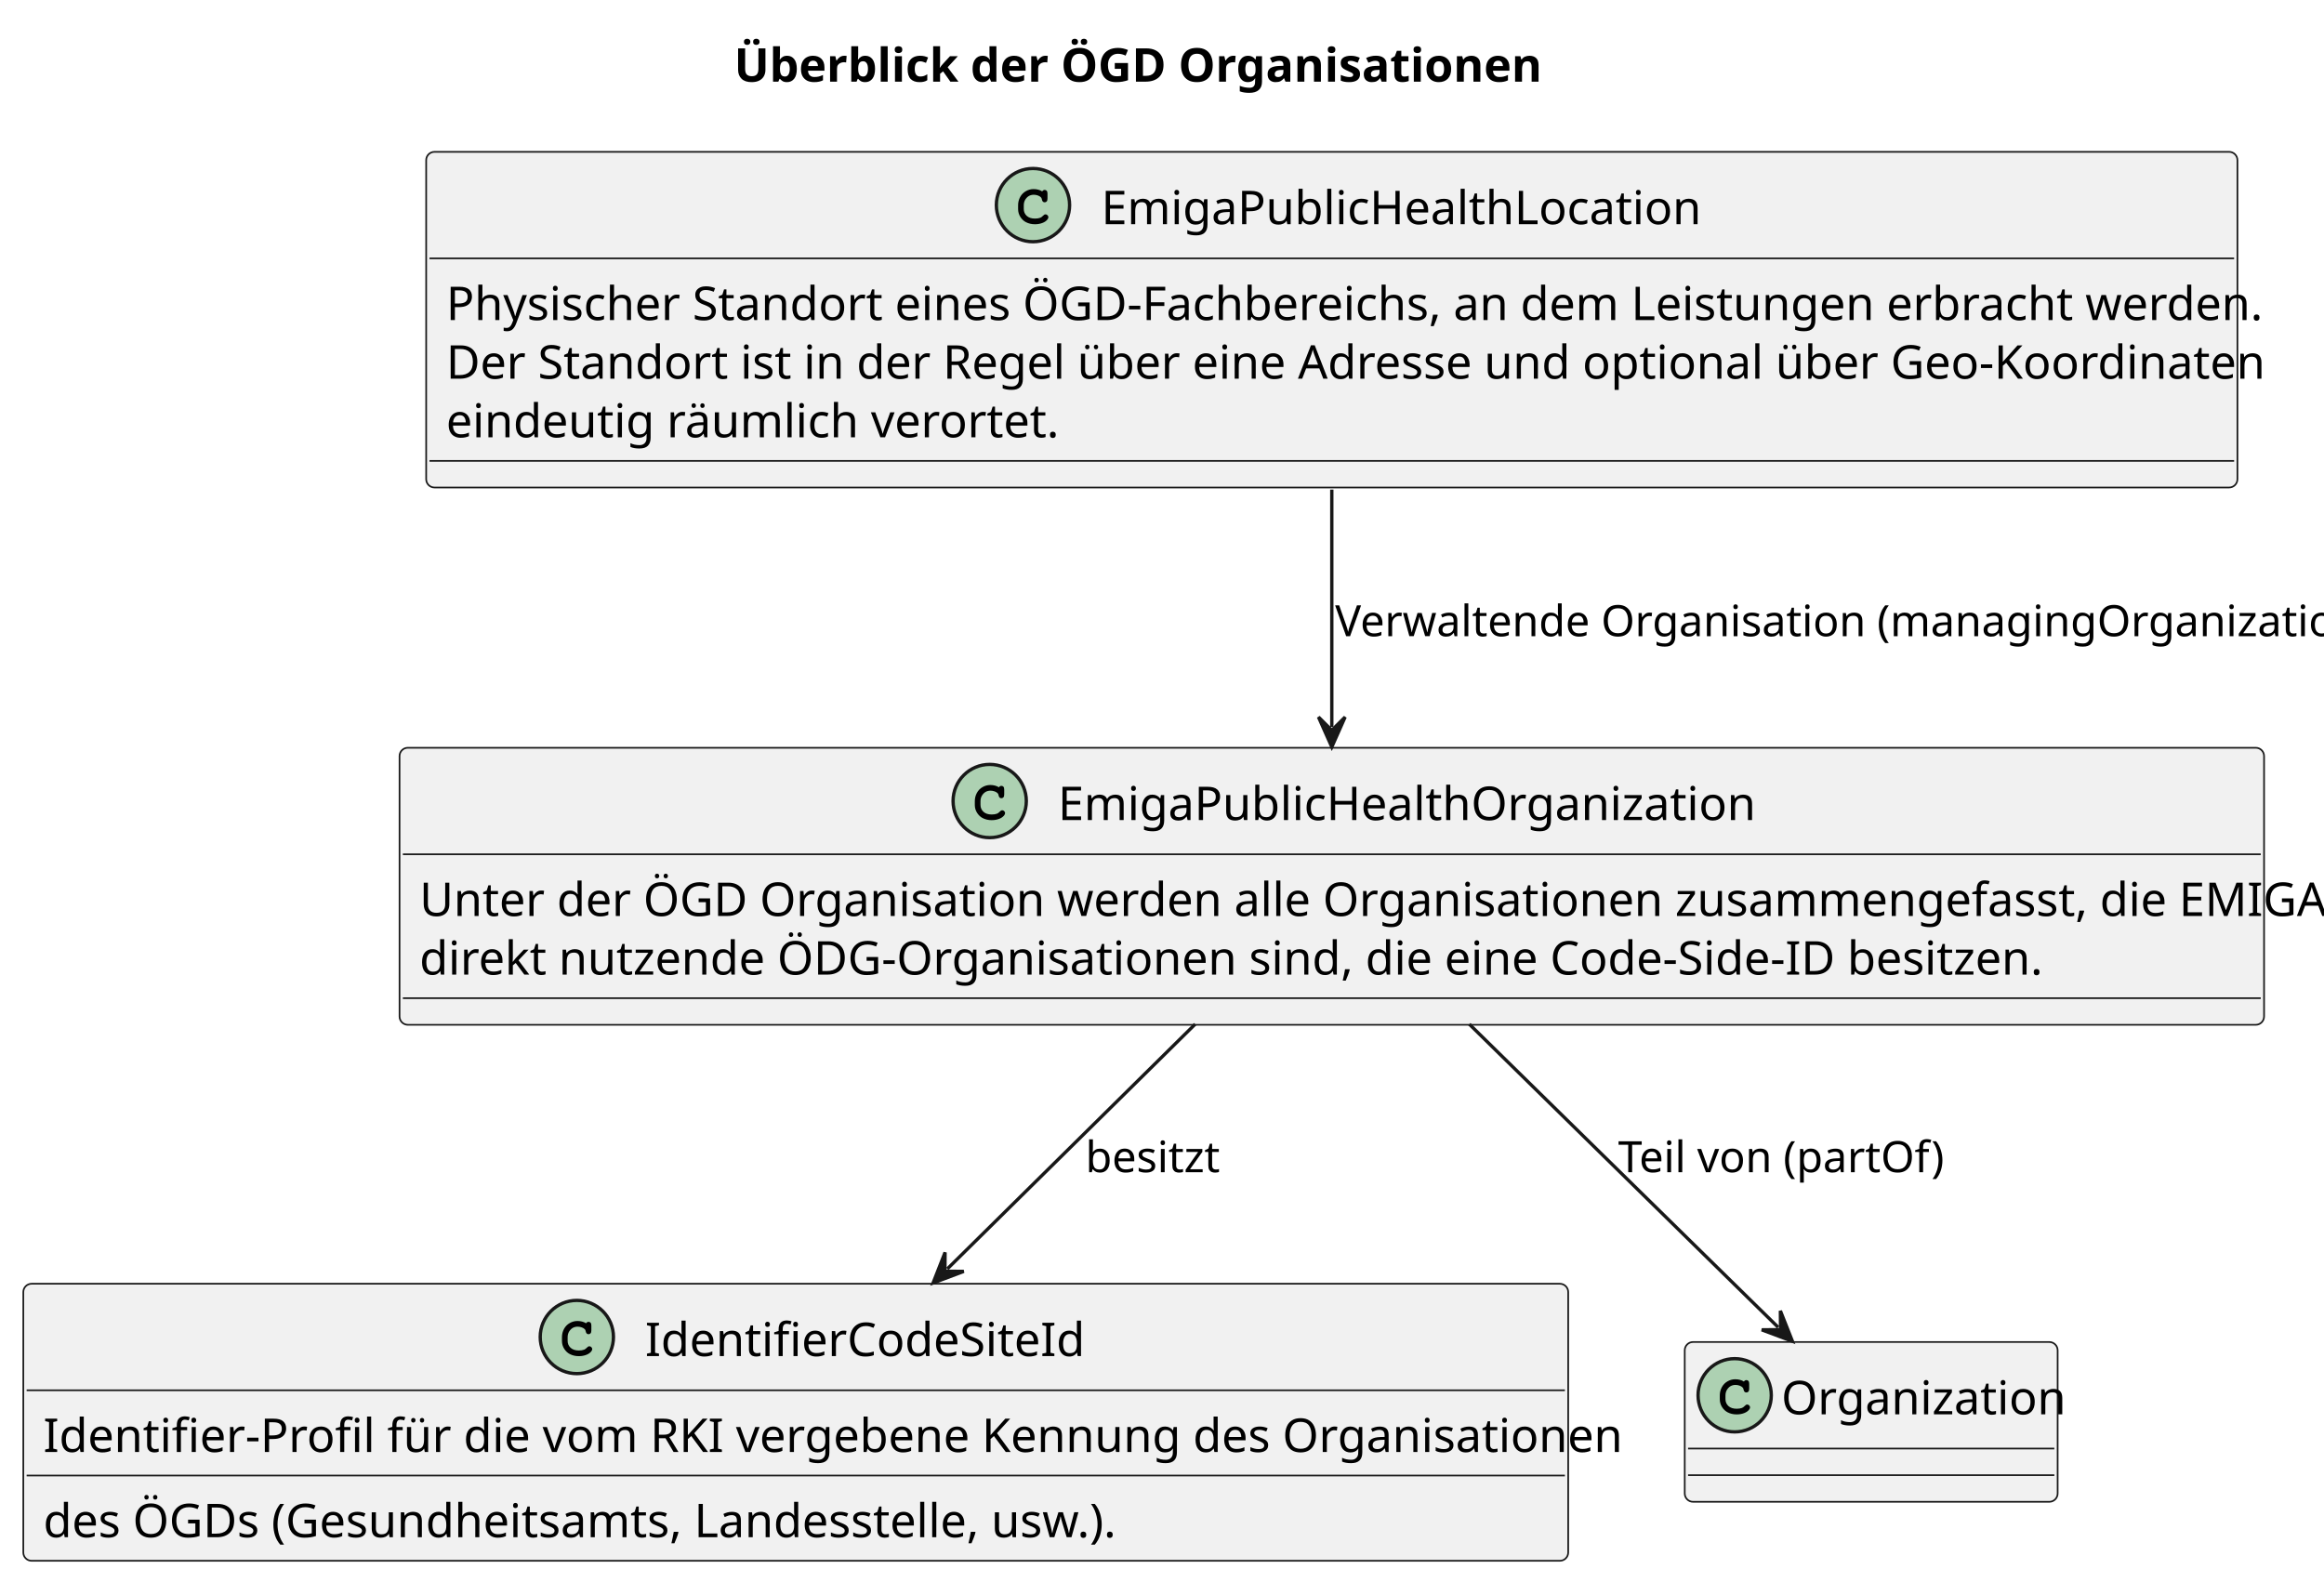
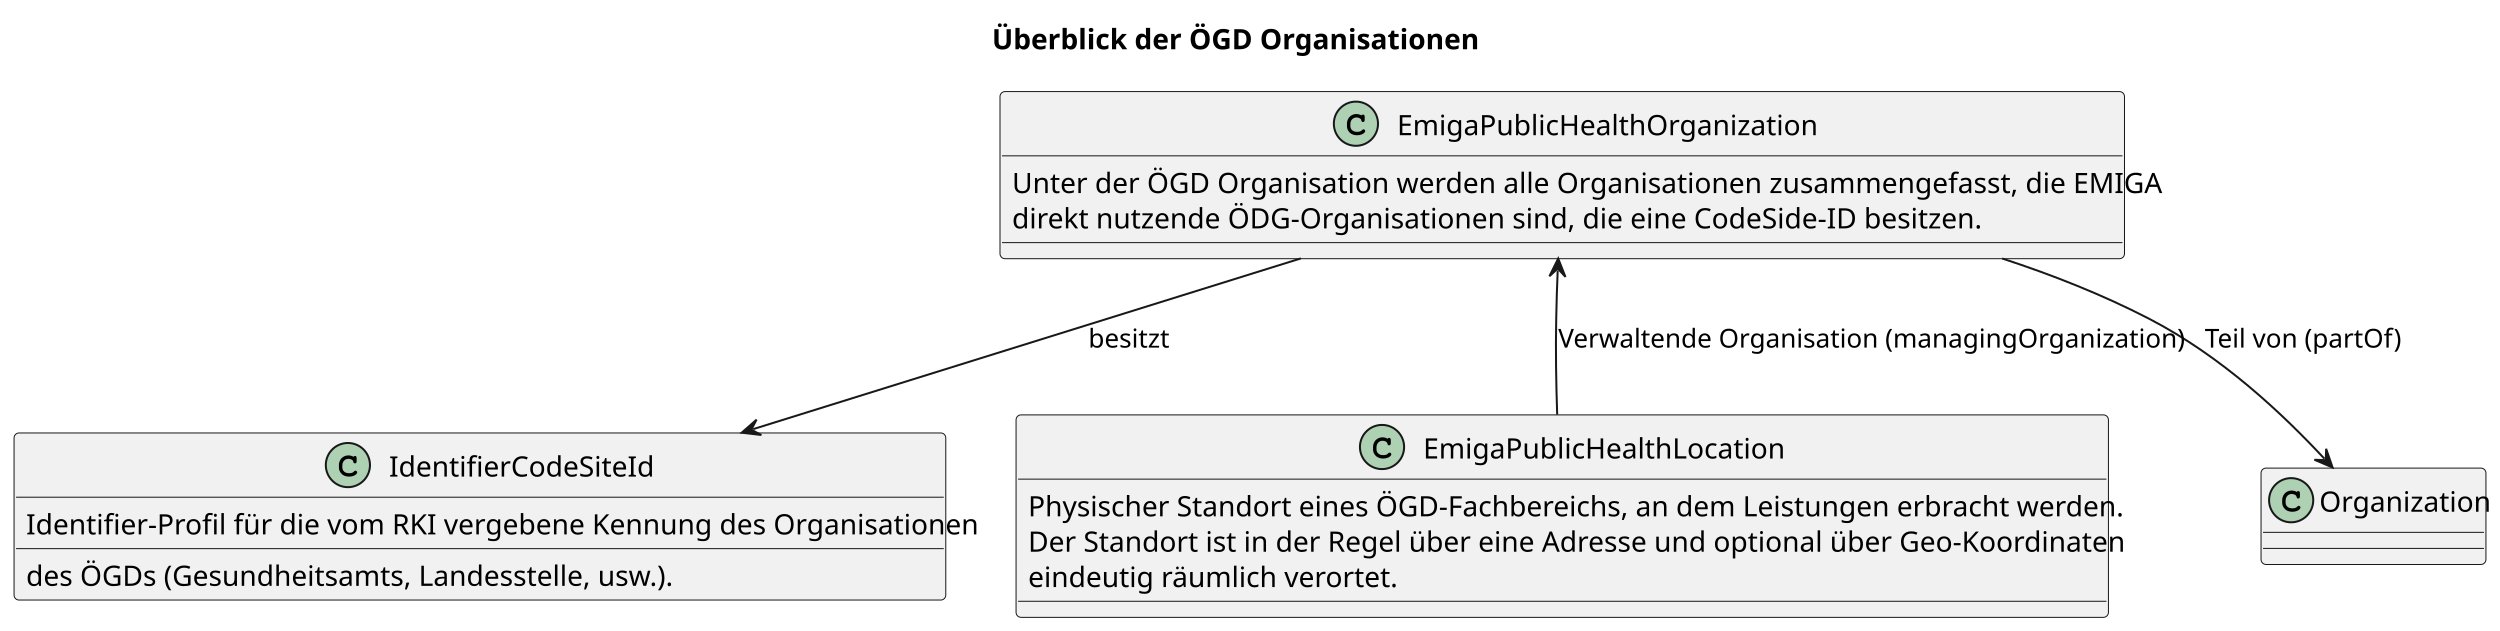
- <svg xmlns="http://www.w3.org/2000/svg" contentStyleType="text/css" height="475px" preserveAspectRatio="none" style="width:698px;height:475px;background:#FFFFFF;" version="1.1" viewBox="0 0 698 475" width="698px" zoomAndPan="magnify">
+ <svg xmlns="http://www.w3.org/2000/svg" contentStyleType="text/css" height="314px" preserveAspectRatio="none" style="width:1245px;height:314px;background:#FFFFFF;" version="1.1" viewBox="0 0 1245 314" width="1245px" zoomAndPan="magnify">
  <defs />
  <g>
-     <text fill="#000000" font-family="sans-serif" font-size="14" font-weight="bold" lengthAdjust="spacing" textLength="243" x="220.5" y="24.533">Überblick der ÖGD Organisationen</text>
-     <g id="elem_EmigaPublicHealthLocation">
-       <rect codeLine="4" fill="#F1F1F1" height="100.828" id="EmigaPublicHealthLocation" rx="2.5" ry="2.5" style="stroke:#181818;stroke-width:0.5;" width="544" x="128" y="45.609" />
-       <ellipse cx="310.25" cy="61.609" fill="#ADD1B2" rx="11" ry="11" style="stroke:#181818;stroke-width:1.0;" />
-       <path d="M313.016,57.484 Q313.172,57.266 313.359,57.156 Q313.547,57.047 313.766,57.047 Q314.141,57.047 314.375,57.312 Q314.609,57.562 314.609,58.172 L314.609,59.625 Q314.609,60.234 314.375,60.5 Q314.141,60.766 313.766,60.766 Q313.422,60.766 313.219,60.562 Q313.016,60.375 312.906,59.859 Q312.859,59.5 312.672,59.312 Q312.344,58.938 311.734,58.719 Q311.125,58.5 310.5,58.5 Q309.734,58.5 309.094,58.828 Q308.469,59.156 307.969,59.906 Q307.484,60.656 307.484,61.688 L307.484,62.781 Q307.484,64.016 308.375,64.844 Q309.266,65.656 310.859,65.656 Q311.797,65.656 312.453,65.406 Q312.844,65.25 313.266,64.812 Q313.531,64.547 313.672,64.469 Q313.828,64.391 314.031,64.391 Q314.359,64.391 314.609,64.656 Q314.875,64.906 314.875,65.25 Q314.875,65.594 314.531,66 Q314.031,66.578 313.234,66.906 Q312.156,67.359 310.859,67.359 Q309.344,67.359 308.141,66.734 Q307.156,66.234 306.469,65.172 Q305.781,64.094 305.781,62.812 L305.781,61.656 Q305.781,60.328 306.391,59.188 Q307.016,58.031 308.109,57.422 Q309.203,56.797 310.438,56.797 Q311.172,56.797 311.812,56.969 Q312.469,57.125 313.016,57.484 Z " fill="#000000" />
-       <text fill="#000000" font-family="sans-serif" font-size="14" lengthAdjust="spacing" textLength="171" x="330.75" y="67.338">EmigaPublicHealthLocation</text>
-       <line style="stroke:#181818;stroke-width:0.5;" x1="129" x2="671" y1="77.609" y2="77.609" />
-       <text fill="#000000" font-family="sans-serif" font-size="14" lengthAdjust="spacing" textLength="532" x="134" y="96.143">Physischer Standort eines ÖGD-Fachbereichs, an dem Leistungen erbracht werden.</text>
-       <text fill="#000000" font-family="sans-serif" font-size="14" lengthAdjust="spacing" textLength="528" x="134" y="113.752">Der Standort ist in der Regel über eine Adresse und optional über Geo-Koordinaten</text>
-       <text fill="#000000" font-family="sans-serif" font-size="14" lengthAdjust="spacing" textLength="172" x="134" y="131.361">eindeutig räumlich verortet.</text>
-       <line style="stroke:#181818;stroke-width:0.5;" x1="129" x2="671" y1="138.438" y2="138.438" />
-     </g>
+     <text fill="#000000" font-family="sans-serif" font-size="14" font-weight="bold" lengthAdjust="spacing" textLength="243" x="494" y="24.533">Überblick der ÖGD Organisationen</text>
    <g id="elem_EmigaPublicHealthOrganization">
-       <rect codeLine="9" fill="#F1F1F1" height="83.219" id="EmigaPublicHealthOrganization" rx="2.5" ry="2.5" style="stroke:#181818;stroke-width:0.5;" width="560" x="120" y="224.609" />
-       <ellipse cx="297.25" cy="240.609" fill="#ADD1B2" rx="11" ry="11" style="stroke:#181818;stroke-width:1.0;" />
-       <path d="M300.016,236.484 Q300.172,236.266 300.359,236.156 Q300.547,236.047 300.766,236.047 Q301.141,236.047 301.375,236.312 Q301.609,236.562 301.609,237.172 L301.609,238.625 Q301.609,239.234 301.375,239.5 Q301.141,239.766 300.766,239.766 Q300.422,239.766 300.219,239.562 Q300.016,239.375 299.906,238.859 Q299.859,238.5 299.672,238.312 Q299.344,237.938 298.734,237.719 Q298.125,237.5 297.5,237.5 Q296.734,237.5 296.094,237.828 Q295.469,238.156 294.969,238.906 Q294.484,239.656 294.484,240.688 L294.484,241.781 Q294.484,243.016 295.375,243.844 Q296.266,244.656 297.859,244.656 Q298.797,244.656 299.453,244.406 Q299.844,244.25 300.266,243.812 Q300.531,243.547 300.672,243.469 Q300.828,243.391 301.031,243.391 Q301.359,243.391 301.609,243.656 Q301.875,243.906 301.875,244.25 Q301.875,244.594 301.531,245 Q301.031,245.578 300.234,245.906 Q299.156,246.359 297.859,246.359 Q296.344,246.359 295.141,245.734 Q294.156,245.234 293.469,244.172 Q292.781,243.094 292.781,241.812 L292.781,240.656 Q292.781,239.328 293.391,238.188 Q294.016,237.031 295.109,236.422 Q296.203,235.797 297.438,235.797 Q298.172,235.797 298.812,235.969 Q299.469,236.125 300.016,236.484 Z " fill="#000000" />
-       <text fill="#000000" font-family="sans-serif" font-size="14" lengthAdjust="spacing" textLength="197" x="317.75" y="246.338">EmigaPublicHealthOrganization</text>
-       <line style="stroke:#181818;stroke-width:0.5;" x1="121" x2="679" y1="256.609" y2="256.609" />
-       <text fill="#000000" font-family="sans-serif" font-size="14" lengthAdjust="spacing" textLength="548" x="126" y="275.143">Unter der ÖGD Organisation werden alle Organisationen zusammengefasst, die EMIGA</text>
-       <text fill="#000000" font-family="sans-serif" font-size="14" lengthAdjust="spacing" textLength="472" x="126" y="292.752">direkt nutzende ÖDG-Organisationen sind, die eine Code-Side-ID besitzen.</text>
-       <line style="stroke:#181818;stroke-width:0.5;" x1="121" x2="679" y1="299.828" y2="299.828" />
+       <rect codeLine="3" fill="#F1F1F1" height="83.219" id="EmigaPublicHealthOrganization" rx="2.5" ry="2.5" style="stroke:#181818;stroke-width:0.5;" width="560" x="498" y="45.609" />
+       <ellipse cx="675.25" cy="61.609" fill="#ADD1B2" rx="11" ry="11" style="stroke:#181818;stroke-width:1.0;" />
+       <path d="M678.016,57.484 Q678.172,57.266 678.359,57.156 Q678.547,57.047 678.766,57.047 Q679.141,57.047 679.375,57.312 Q679.609,57.562 679.609,58.172 L679.609,59.625 Q679.609,60.234 679.375,60.5 Q679.141,60.766 678.766,60.766 Q678.422,60.766 678.219,60.562 Q678.016,60.375 677.906,59.859 Q677.859,59.5 677.672,59.312 Q677.344,58.938 676.734,58.719 Q676.125,58.5 675.5,58.5 Q674.734,58.5 674.094,58.828 Q673.469,59.156 672.969,59.906 Q672.484,60.656 672.484,61.688 L672.484,62.781 Q672.484,64.016 673.375,64.844 Q674.266,65.656 675.859,65.656 Q676.797,65.656 677.453,65.406 Q677.844,65.25 678.266,64.812 Q678.531,64.547 678.672,64.469 Q678.828,64.391 679.031,64.391 Q679.359,64.391 679.609,64.656 Q679.875,64.906 679.875,65.25 Q679.875,65.594 679.531,66 Q679.031,66.578 678.234,66.906 Q677.156,67.359 675.859,67.359 Q674.344,67.359 673.141,66.734 Q672.156,66.234 671.469,65.172 Q670.781,64.094 670.781,62.812 L670.781,61.656 Q670.781,60.328 671.391,59.188 Q672.016,58.031 673.109,57.422 Q674.203,56.797 675.438,56.797 Q676.172,56.797 676.812,56.969 Q677.469,57.125 678.016,57.484 Z " fill="#000000" />
+       <text fill="#000000" font-family="sans-serif" font-size="14" lengthAdjust="spacing" textLength="197" x="695.75" y="67.338">EmigaPublicHealthOrganization</text>
+       <line style="stroke:#181818;stroke-width:0.5;" x1="499" x2="1057" y1="77.609" y2="77.609" />
+       <text fill="#000000" font-family="sans-serif" font-size="14" lengthAdjust="spacing" textLength="548" x="504" y="96.143">Unter der ÖGD Organisation werden alle Organisationen zusammengefasst, die EMIGA</text>
+       <text fill="#000000" font-family="sans-serif" font-size="14" lengthAdjust="spacing" textLength="472" x="504" y="113.752">direkt nutzende ÖDG-Organisationen sind, die eine CodeSide-ID besitzen.</text>
+       <line style="stroke:#181818;stroke-width:0.5;" x1="499" x2="1057" y1="120.828" y2="120.828" />
    </g>
    <g id="elem_IdentifierCodeSiteId">
-       <rect codeLine="13" fill="#F1F1F1" height="83.219" id="IdentifierCodeSiteId" rx="2.5" ry="2.5" style="stroke:#181818;stroke-width:0.5;" width="464" x="7" y="385.609" />
-       <ellipse cx="173.25" cy="401.609" fill="#ADD1B2" rx="11" ry="11" style="stroke:#181818;stroke-width:1.0;" />
-       <path d="M176.016,397.484 Q176.172,397.266 176.359,397.156 Q176.547,397.047 176.766,397.047 Q177.141,397.047 177.375,397.312 Q177.609,397.562 177.609,398.172 L177.609,399.625 Q177.609,400.234 177.375,400.5 Q177.141,400.766 176.766,400.766 Q176.422,400.766 176.219,400.562 Q176.016,400.375 175.906,399.859 Q175.859,399.5 175.672,399.312 Q175.344,398.938 174.734,398.719 Q174.125,398.5 173.5,398.5 Q172.734,398.5 172.094,398.828 Q171.469,399.156 170.969,399.906 Q170.484,400.656 170.484,401.688 L170.484,402.781 Q170.484,404.016 171.375,404.844 Q172.266,405.656 173.859,405.656 Q174.797,405.656 175.453,405.406 Q175.844,405.25 176.266,404.812 Q176.531,404.547 176.672,404.469 Q176.828,404.391 177.031,404.391 Q177.359,404.391 177.609,404.656 Q177.875,404.906 177.875,405.25 Q177.875,405.594 177.531,406 Q177.031,406.578 176.234,406.906 Q175.156,407.359 173.859,407.359 Q172.344,407.359 171.141,406.734 Q170.156,406.234 169.469,405.172 Q168.781,404.094 168.781,402.812 L168.781,401.656 Q168.781,400.328 169.391,399.188 Q170.016,398.031 171.109,397.422 Q172.203,396.797 173.438,396.797 Q174.172,396.797 174.812,396.969 Q175.469,397.125 176.016,397.484 Z " fill="#000000" />
-       <text fill="#000000" font-family="sans-serif" font-size="14" lengthAdjust="spacing" textLength="123" x="193.75" y="407.338">IdentifierCodeSiteId</text>
-       <line style="stroke:#181818;stroke-width:0.5;" x1="8" x2="470" y1="417.609" y2="417.609" />
-       <text fill="#000000" font-family="sans-serif" font-size="14" lengthAdjust="spacing" textLength="452" x="13" y="436.143">Identifier-Profil für die vom RKI vergebene Kennung des Organisationen</text>
-       <line style="stroke:#181818;stroke-width:0.5;" x1="8" x2="470" y1="443.219" y2="443.219" />
-       <text fill="#000000" font-family="sans-serif" font-size="14" lengthAdjust="spacing" textLength="318" x="13" y="461.752">des ÖGDs (Gesundheitsamts, Landesstelle, usw.).</text>
+       <rect codeLine="7" fill="#F1F1F1" height="83.219" id="IdentifierCodeSiteId" rx="2.5" ry="2.5" style="stroke:#181818;stroke-width:0.5;" width="464" x="7" y="215.609" />
+       <ellipse cx="173.25" cy="231.609" fill="#ADD1B2" rx="11" ry="11" style="stroke:#181818;stroke-width:1.0;" />
+       <path d="M176.016,227.484 Q176.172,227.266 176.359,227.156 Q176.547,227.047 176.766,227.047 Q177.141,227.047 177.375,227.312 Q177.609,227.562 177.609,228.172 L177.609,229.625 Q177.609,230.234 177.375,230.5 Q177.141,230.766 176.766,230.766 Q176.422,230.766 176.219,230.562 Q176.016,230.375 175.906,229.859 Q175.859,229.5 175.672,229.312 Q175.344,228.938 174.734,228.719 Q174.125,228.5 173.5,228.5 Q172.734,228.5 172.094,228.828 Q171.469,229.156 170.969,229.906 Q170.484,230.656 170.484,231.688 L170.484,232.781 Q170.484,234.016 171.375,234.844 Q172.266,235.656 173.859,235.656 Q174.797,235.656 175.453,235.406 Q175.844,235.25 176.266,234.812 Q176.531,234.547 176.672,234.469 Q176.828,234.391 177.031,234.391 Q177.359,234.391 177.609,234.656 Q177.875,234.906 177.875,235.25 Q177.875,235.594 177.531,236 Q177.031,236.578 176.234,236.906 Q175.156,237.359 173.859,237.359 Q172.344,237.359 171.141,236.734 Q170.156,236.234 169.469,235.172 Q168.781,234.094 168.781,232.812 L168.781,231.656 Q168.781,230.328 169.391,229.188 Q170.016,228.031 171.109,227.422 Q172.203,226.797 173.438,226.797 Q174.172,226.797 174.812,226.969 Q175.469,227.125 176.016,227.484 Z " fill="#000000" />
+       <text fill="#000000" font-family="sans-serif" font-size="14" lengthAdjust="spacing" textLength="123" x="193.75" y="237.338">IdentifierCodeSiteId</text>
+       <line style="stroke:#181818;stroke-width:0.5;" x1="8" x2="470" y1="247.609" y2="247.609" />
+       <text fill="#000000" font-family="sans-serif" font-size="14" lengthAdjust="spacing" textLength="452" x="13" y="266.143">Identifier-Profil für die vom RKI vergebene Kennung des Organisationen</text>
+       <line style="stroke:#181818;stroke-width:0.5;" x1="8" x2="470" y1="273.219" y2="273.219" />
+       <text fill="#000000" font-family="sans-serif" font-size="14" lengthAdjust="spacing" textLength="318" x="13" y="291.752">des ÖGDs (Gesundheitsamts, Landesstelle, usw.).</text>
+     </g>
+     <g id="elem_EmigaPublicHealthLocation">
+       <rect codeLine="11" fill="#F1F1F1" height="100.828" id="EmigaPublicHealthLocation" rx="2.5" ry="2.5" style="stroke:#181818;stroke-width:0.5;" width="544" x="506" y="206.609" />
+       <ellipse cx="688.25" cy="222.609" fill="#ADD1B2" rx="11" ry="11" style="stroke:#181818;stroke-width:1.0;" />
+       <path d="M691.016,218.484 Q691.172,218.266 691.359,218.156 Q691.547,218.047 691.766,218.047 Q692.141,218.047 692.375,218.312 Q692.609,218.562 692.609,219.172 L692.609,220.625 Q692.609,221.234 692.375,221.5 Q692.141,221.766 691.766,221.766 Q691.422,221.766 691.219,221.562 Q691.016,221.375 690.906,220.859 Q690.859,220.5 690.672,220.312 Q690.344,219.938 689.734,219.719 Q689.125,219.5 688.5,219.5 Q687.734,219.5 687.094,219.828 Q686.469,220.156 685.969,220.906 Q685.484,221.656 685.484,222.688 L685.484,223.781 Q685.484,225.016 686.375,225.844 Q687.266,226.656 688.859,226.656 Q689.797,226.656 690.453,226.406 Q690.844,226.25 691.266,225.812 Q691.531,225.547 691.672,225.469 Q691.828,225.391 692.031,225.391 Q692.359,225.391 692.609,225.656 Q692.875,225.906 692.875,226.25 Q692.875,226.594 692.531,227 Q692.031,227.578 691.234,227.906 Q690.156,228.359 688.859,228.359 Q687.344,228.359 686.141,227.734 Q685.156,227.234 684.469,226.172 Q683.781,225.094 683.781,223.812 L683.781,222.656 Q683.781,221.328 684.391,220.188 Q685.016,219.031 686.109,218.422 Q687.203,217.797 688.438,217.797 Q689.172,217.797 689.812,217.969 Q690.469,218.125 691.016,218.484 Z " fill="#000000" />
+       <text fill="#000000" font-family="sans-serif" font-size="14" lengthAdjust="spacing" textLength="171" x="708.75" y="228.338">EmigaPublicHealthLocation</text>
+       <line style="stroke:#181818;stroke-width:0.5;" x1="507" x2="1049" y1="238.609" y2="238.609" />
+       <text fill="#000000" font-family="sans-serif" font-size="14" lengthAdjust="spacing" textLength="532" x="512" y="257.143">Physischer Standort eines ÖGD-Fachbereichs, an dem Leistungen erbracht werden.</text>
+       <text fill="#000000" font-family="sans-serif" font-size="14" lengthAdjust="spacing" textLength="528" x="512" y="274.752">Der Standort ist in der Regel über eine Adresse und optional über Geo-Koordinaten</text>
+       <text fill="#000000" font-family="sans-serif" font-size="14" lengthAdjust="spacing" textLength="172" x="512" y="292.361">eindeutig räumlich verortet.</text>
+       <line style="stroke:#181818;stroke-width:0.5;" x1="507" x2="1049" y1="299.438" y2="299.438" />
    </g>
    <g id="elem_Organization">
-       <rect fill="#F1F1F1" height="48" id="Organization" rx="2.5" ry="2.5" style="stroke:#181818;stroke-width:0.5;" width="112" x="506" y="403.109" />
-       <ellipse cx="521" cy="419.109" fill="#ADD1B2" rx="11" ry="11" style="stroke:#181818;stroke-width:1.0;" />
-       <path d="M523.766,414.984 Q523.922,414.766 524.109,414.656 Q524.297,414.547 524.516,414.547 Q524.891,414.547 525.125,414.812 Q525.359,415.062 525.359,415.672 L525.359,417.125 Q525.359,417.734 525.125,418 Q524.891,418.266 524.516,418.266 Q524.172,418.266 523.969,418.062 Q523.766,417.875 523.656,417.359 Q523.609,417 523.422,416.812 Q523.094,416.438 522.484,416.219 Q521.875,416 521.25,416 Q520.484,416 519.844,416.328 Q519.219,416.656 518.719,417.406 Q518.234,418.156 518.234,419.188 L518.234,420.281 Q518.234,421.516 519.125,422.344 Q520.016,423.156 521.609,423.156 Q522.547,423.156 523.203,422.906 Q523.594,422.75 524.016,422.312 Q524.281,422.047 524.422,421.969 Q524.578,421.891 524.781,421.891 Q525.109,421.891 525.359,422.156 Q525.625,422.406 525.625,422.75 Q525.625,423.094 525.281,423.5 Q524.781,424.078 523.984,424.406 Q522.906,424.859 521.609,424.859 Q520.094,424.859 518.891,424.234 Q517.906,423.734 517.219,422.672 Q516.531,421.594 516.531,420.312 L516.531,419.156 Q516.531,417.828 517.141,416.688 Q517.766,415.531 518.859,414.922 Q519.953,414.297 521.188,414.297 Q521.922,414.297 522.562,414.469 Q523.219,414.625 523.766,414.984 Z " fill="#000000" />
-       <text fill="#000000" font-family="sans-serif" font-size="14" lengthAdjust="spacing" textLength="80" x="535" y="424.838">Organization</text>
-       <line style="stroke:#181818;stroke-width:0.5;" x1="507" x2="617" y1="435.109" y2="435.109" />
-       <line style="stroke:#181818;stroke-width:0.5;" x1="507" x2="617" y1="443.109" y2="443.109" />
+       <rect fill="#F1F1F1" height="48" id="Organization" rx="2.5" ry="2.5" style="stroke:#181818;stroke-width:0.5;" width="112" x="1126" y="233.109" />
+       <ellipse cx="1141" cy="249.109" fill="#ADD1B2" rx="11" ry="11" style="stroke:#181818;stroke-width:1.0;" />
+       <path d="M1143.766,244.984 Q1143.922,244.766 1144.109,244.656 Q1144.297,244.547 1144.516,244.547 Q1144.891,244.547 1145.125,244.812 Q1145.359,245.062 1145.359,245.672 L1145.359,247.125 Q1145.359,247.734 1145.125,248 Q1144.891,248.266 1144.516,248.266 Q1144.172,248.266 1143.969,248.062 Q1143.766,247.875 1143.656,247.359 Q1143.609,247 1143.422,246.812 Q1143.094,246.438 1142.484,246.219 Q1141.875,246 1141.25,246 Q1140.484,246 1139.844,246.328 Q1139.219,246.656 1138.719,247.406 Q1138.234,248.156 1138.234,249.188 L1138.234,250.281 Q1138.234,251.516 1139.125,252.344 Q1140.016,253.156 1141.609,253.156 Q1142.547,253.156 1143.203,252.906 Q1143.594,252.75 1144.016,252.312 Q1144.281,252.047 1144.422,251.969 Q1144.578,251.891 1144.781,251.891 Q1145.109,251.891 1145.359,252.156 Q1145.625,252.406 1145.625,252.75 Q1145.625,253.094 1145.281,253.5 Q1144.781,254.078 1143.984,254.406 Q1142.906,254.859 1141.609,254.859 Q1140.094,254.859 1138.891,254.234 Q1137.906,253.734 1137.219,252.672 Q1136.531,251.594 1136.531,250.312 L1136.531,249.156 Q1136.531,247.828 1137.141,246.688 Q1137.766,245.531 1138.859,244.922 Q1139.953,244.297 1141.188,244.297 Q1141.922,244.297 1142.562,244.469 Q1143.219,244.625 1143.766,244.984 Z " fill="#000000" />
+       <text fill="#000000" font-family="sans-serif" font-size="14" lengthAdjust="spacing" textLength="80" x="1155" y="254.838">Organization</text>
+       <line style="stroke:#181818;stroke-width:0.5;" x1="1127" x2="1237" y1="265.109" y2="265.109" />
+       <line style="stroke:#181818;stroke-width:0.5;" x1="1127" x2="1237" y1="273.109" y2="273.109" />
    </g>
    <g id="link_EmigaPublicHealthOrganization_Organization">
-       <path codeLine="20" d="M441.3,307.639 C472.05,337.819 508.648,373.747 534.068,398.697 " fill="none" id="EmigaPublicHealthOrganization-to-Organization" style="stroke:#181818;stroke-width:1.0;" />
-       <polygon fill="#181818" points="538.35,402.899,534.729,393.74,534.782,399.397,529.125,399.45,538.35,402.899" style="stroke:#181818;stroke-width:1.0;" />
-       <text fill="#000000" font-family="sans-serif" font-size="13" lengthAdjust="spacing" textLength="90" x="486" y="352.104">Teil von (partOf)</text>
+       <path codeLine="17" d="M997.08,128.729 C1022.33,136.969 1047.18,146.829 1070,158.609 C1106.42,177.409 1136.72,206.079 1157.54,228.429 " fill="none" id="EmigaPublicHealthOrganization-to-Organization" style="stroke:#181818;stroke-width:1.0;" />
+       <polygon fill="#181818" points="1161.63,232.819,1158.422,223.507,1158.222,229.161,1152.569,228.96,1161.63,232.819" style="stroke:#181818;stroke-width:1.0;" />
+       <text fill="#000000" font-family="sans-serif" font-size="13" lengthAdjust="spacing" textLength="90" x="1098" y="173.105">Teil von (partOf)</text>
    </g>
    <g id="link_EmigaPublicHealthLocation_EmigaPublicHealthOrganization">
-       <path codeLine="21" d="M400,147.059 C400,171.719 400,195.099 400,218.379 " fill="none" id="EmigaPublicHealthLocation-to-EmigaPublicHealthOrganization" style="stroke:#181818;stroke-width:1.0;" />
-       <polygon fill="#181818" points="400,224.379,404,215.379,400,219.379,396,215.379,400,224.379" style="stroke:#181818;stroke-width:1.0;" />
-       <text fill="#000000" font-family="sans-serif" font-size="13" lengthAdjust="spacing" textLength="289" x="401" y="191.105">Verwaltende Organisation (managingOrganization)</text>
+       <path codeLine="18" d="M775.48,206.509 C774.96,191.159 774.67,174.189 775,158.609 C775.21,148.929 775.319,144.514 775.729,134.734 " fill="none" id="EmigaPublicHealthLocation-to-EmigaPublicHealthOrganization" style="stroke:#181818;stroke-width:1.0;" />
+       <polygon fill="#181818" points="775.98,128.739,771.606,137.564,775.771,133.735,779.6,137.899,775.98,128.739" style="stroke:#181818;stroke-width:1.0;" />
+       <text fill="#000000" font-family="sans-serif" font-size="13" lengthAdjust="spacing" textLength="289" x="776" y="173.105">Verwaltende Organisation (managingOrganization)</text>
    </g>
    <g id="link_EmigaPublicHealthOrganization_IdentifierCodeSiteId">
-       <path codeLine="22" d="M358.96,307.639 C334.83,331.469 308.679,357.293 284.519,381.153 " fill="none" id="EmigaPublicHealthOrganization-to-IdentifierCodeSiteId" style="stroke:#181818;stroke-width:1.0;" />
-       <polygon fill="#181818" points="280.25,385.369,289.464,381.891,283.808,381.856,283.843,376.199,280.25,385.369" style="stroke:#181818;stroke-width:1.0;" />
-       <text fill="#000000" font-family="sans-serif" font-size="13" lengthAdjust="spacing" textLength="39" x="326" y="352.104">besitzt</text>
+       <path codeLine="19" d="M647.87,128.669 C563.44,154.989 459.568,187.364 375.098,213.694 " fill="none" id="EmigaPublicHealthOrganization-to-IdentifierCodeSiteId" style="stroke:#181818;stroke-width:1.0;" />
+       <polygon fill="#181818" points="369.37,215.479,379.153,216.62,374.144,213.991,376.772,208.982,369.37,215.479" style="stroke:#181818;stroke-width:1.0;" />
+       <text fill="#000000" font-family="sans-serif" font-size="13" lengthAdjust="spacing" textLength="39" x="542" y="173.105">besitzt</text>
    </g>
  </g>
</svg>
